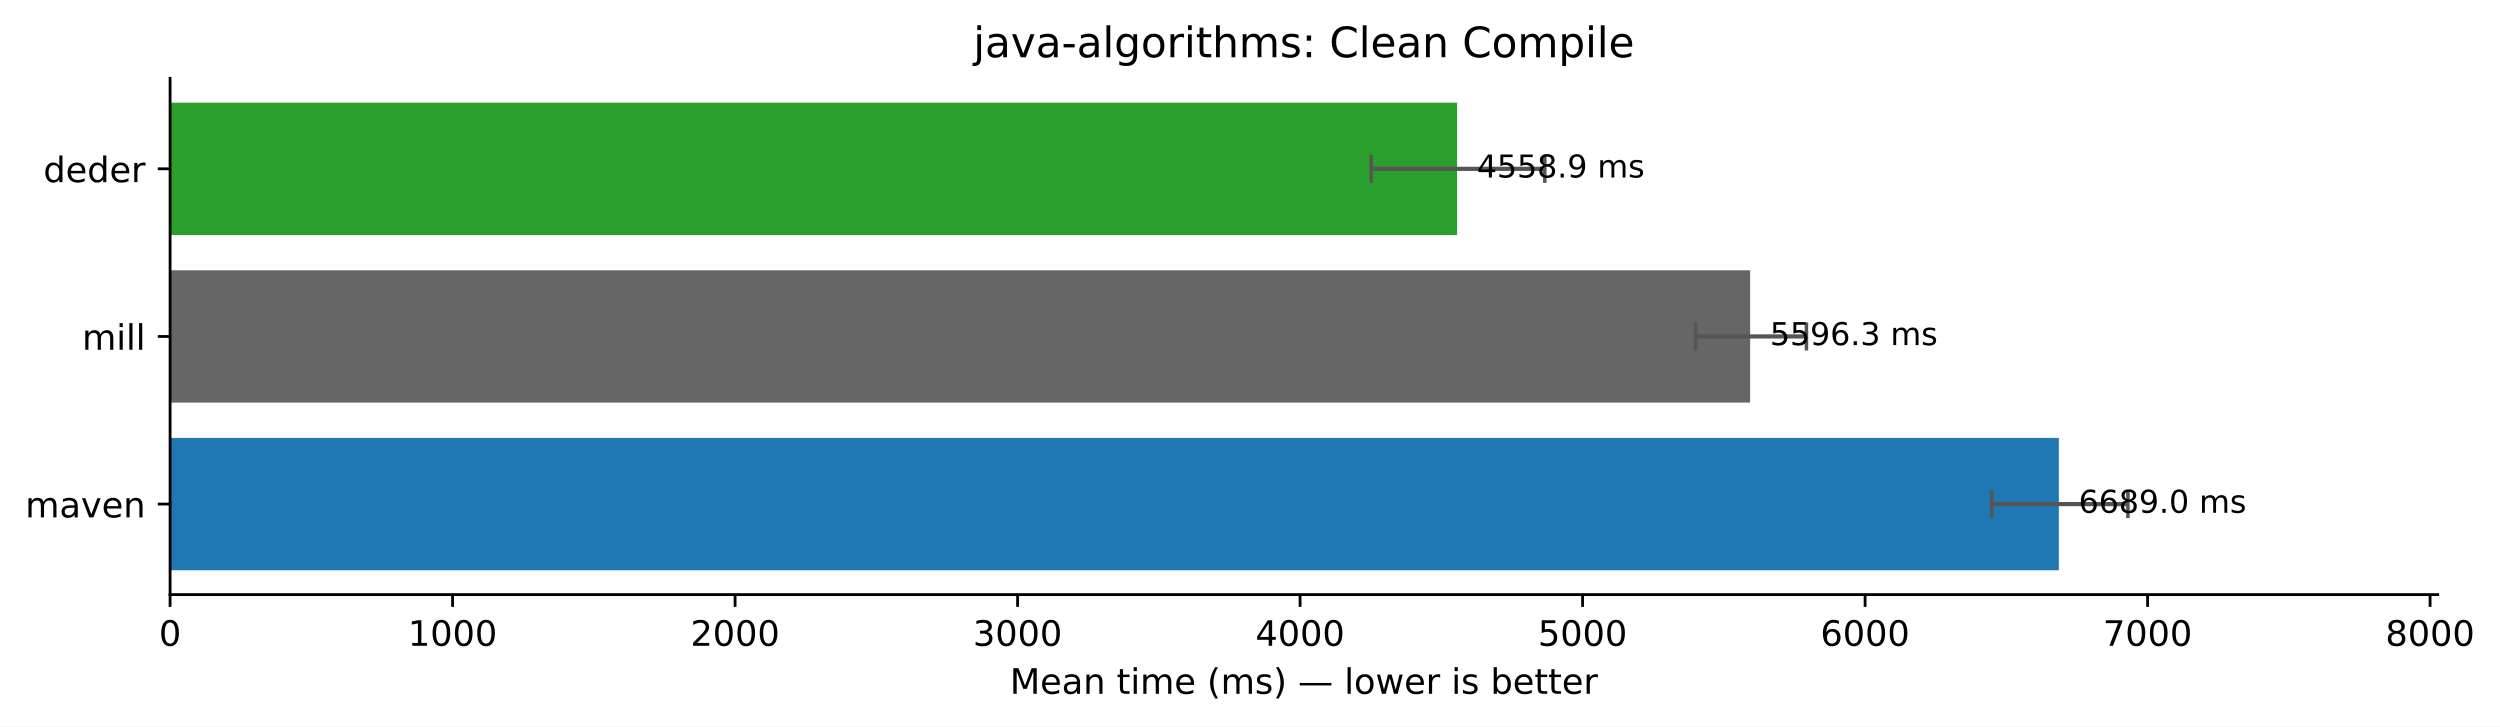
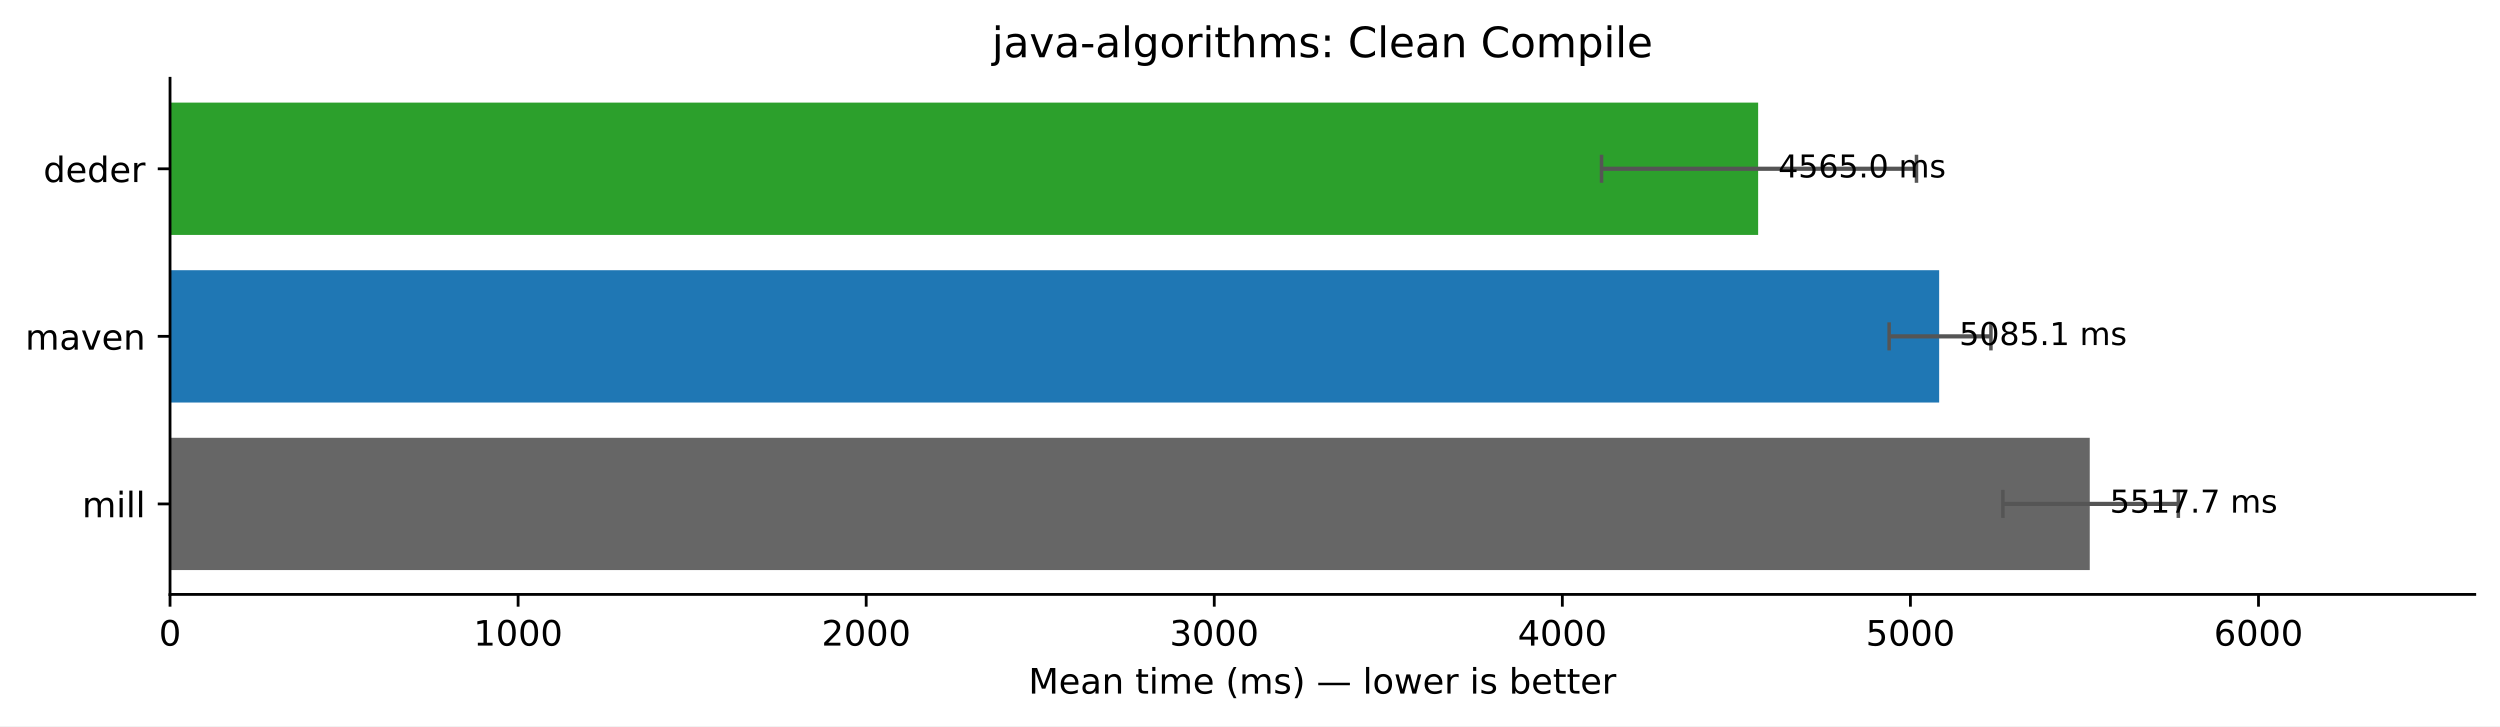
- <svg xmlns="http://www.w3.org/2000/svg" xmlns:xlink="http://www.w3.org/1999/xlink" width="712.573pt" height="207.034pt" viewBox="0 0 712.573 207.034" version="1.1">
+ <svg xmlns="http://www.w3.org/2000/svg" xmlns:xlink="http://www.w3.org/1999/xlink" width="712.788pt" height="207.034pt" viewBox="0 0 712.788 207.034" version="1.1">
  <defs>
    <style type="text/css">*{stroke-linejoin: round; stroke-linecap: butt}</style>
  </defs>
  <g id="figure_1">
    <g id="patch_1">
-       <path d="M 0 207.034  L 712.573 207.034  L 712.573 0  L 0 0  z " style="fill: #ffffff" />
+       <path d="M 0 207.034  L 712.788 207.034  L 712.788 0  L 0 0  z " style="fill: #ffffff" />
    </g>
    <g id="axes_1">
      <g id="patch_2">
-         <path d="M 48.478 169.478  L 694.809 169.478  L 694.809 22.318  L 48.478 22.318  z " style="fill: #ffffff" />
+         <path d="M 48.478 169.478  L 705.588 169.478  L 705.588 22.318  L 48.478 22.318  z " style="fill: #ffffff" />
      </g>
      <g id="patch_3">
-         <path d="M 48.478 162.789  L 587.087 162.789  L 587.087 124.566  L 48.478 124.566  z " clip-path="url(#pa00fb50399)" style="fill: #1f77b4; stroke: #ffffff; stroke-width: 0.5; stroke-linejoin: miter" />
+         <path d="M 48.478 162.789  L 596.07 162.789  L 596.07 124.566  L 48.478 124.566  z " clip-path="url(#p17b84be18f)" style="fill: #666666; stroke: #ffffff; stroke-width: 0.5; stroke-linejoin: miter" />
      </g>
      <g id="patch_4">
-         <path d="M 48.478 115.01  L 499.095 115.01  L 499.095 76.786  L 48.478 76.786  z " clip-path="url(#pa00fb50399)" style="fill: #666666; stroke: #ffffff; stroke-width: 0.5; stroke-linejoin: miter" />
+         <path d="M 48.478 115.01  L 553.134 115.01  L 553.134 76.786  L 48.478 76.786  z " clip-path="url(#p17b84be18f)" style="fill: #1f77b4; stroke: #ffffff; stroke-width: 0.5; stroke-linejoin: miter" />
      </g>
      <g id="patch_5">
-         <path d="M 48.478 67.231  L 415.57 67.231  L 415.57 29.007  L 48.478 29.007  z " clip-path="url(#pa00fb50399)" style="fill: #2ca02c; stroke: #ffffff; stroke-width: 0.5; stroke-linejoin: miter" />
+         <path d="M 48.478 67.231  L 501.522 67.231  L 501.522 29.007  L 48.478 29.007  z " clip-path="url(#p17b84be18f)" style="fill: #2ca02c; stroke: #ffffff; stroke-width: 0.5; stroke-linejoin: miter" />
      </g>
      <g id="matplotlib.axis_1">
        <g id="xtick_1">
          <g id="line2d_1">
            <defs>
-               <path id="m4482569e49" d="M 0 0  L 0 3.5  " style="stroke: #000000; stroke-width: 0.8" />
+               <path id="m1c89d0f2c6" d="M 0 0  L 0 3.5  " style="stroke: #000000; stroke-width: 0.8" />
            </defs>
            <g>
-               <use xlink:href="#m4482569e49" x="48.478" y="169.478" style="stroke: #000000; stroke-width: 0.8" />
+               <use xlink:href="#m1c89d0f2c6" x="48.478" y="169.478" style="stroke: #000000; stroke-width: 0.8" />
            </g>
          </g>
          <g id="text_1">
            <g transform="translate(45.29688 184.0766) scale(0.1 -0.1)">
              <defs>
                <path id="DejaVuSans-30" d="M 2034 4250  Q 1547 4250 1301 3770  Q 1056 3291 1056 2328  Q 1056 1369 1301 889  Q 1547 409 2034 409  Q 2525 409 2770 889  Q 3016 1369 3016 2328  Q 3016 3291 2770 3770  Q 2525 4250 2034 4250  z M 2034 4750  Q 2819 4750 3233 4129  Q 3647 3509 3647 2328  Q 3647 1150 3233 529  Q 2819 -91 2034 -91  Q 1250 -91 836 529  Q 422 1150 422 2328  Q 422 3509 836 4129  Q 1250 4750 2034 4750  z " transform="scale(0.015625)" />
              </defs>
              <use xlink:href="#DejaVuSans-30" />
            </g>
          </g>
        </g>
        <g id="xtick_2">
          <g id="line2d_2">
            <g>
-               <use xlink:href="#m4482569e49" x="128.999" y="169.478" style="stroke: #000000; stroke-width: 0.8" />
+               <use xlink:href="#m1c89d0f2c6" x="147.721" y="169.478" style="stroke: #000000; stroke-width: 0.8" />
            </g>
          </g>
          <g id="text_2">
-             <g transform="translate(116.2743 184.0766) scale(0.1 -0.1)">
+             <g transform="translate(134.9956 184.0766) scale(0.1 -0.1)">
              <defs>
                <path id="DejaVuSans-31" d="M 794 531  L 1825 531  L 1825 4091  L 703 3866  L 703 4441  L 1819 4666  L 2450 4666  L 2450 531  L 3481 531  L 3481 0  L 794 0  L 794 531  z " transform="scale(0.015625)" />
              </defs>
              <use xlink:href="#DejaVuSans-31" />
              <use xlink:href="#DejaVuSans-30" transform="translate(63.62305 0)" />
              <use xlink:href="#DejaVuSans-30" transform="translate(127.2461 0)" />
              <use xlink:href="#DejaVuSans-30" transform="translate(190.8691 0)" />
            </g>
          </g>
        </g>
        <g id="xtick_3">
          <g id="line2d_3">
            <g>
-               <use xlink:href="#m4482569e49" x="209.521" y="169.478" style="stroke: #000000; stroke-width: 0.8" />
+               <use xlink:href="#m1c89d0f2c6" x="246.963" y="169.478" style="stroke: #000000; stroke-width: 0.8" />
            </g>
          </g>
          <g id="text_3">
-             <g transform="translate(196.7955 184.0766) scale(0.1 -0.1)">
+             <g transform="translate(234.2381 184.0766) scale(0.1 -0.1)">
              <defs>
                <path id="DejaVuSans-32" d="M 1228 531  L 3431 531  L 3431 0  L 469 0  L 469 531  Q 828 903 1448 1529  Q 2069 2156 2228 2338  Q 2531 2678 2651 2914  Q 2772 3150 2772 3378  Q 2772 3750 2511 3984  Q 2250 4219 1831 4219  Q 1534 4219 1204 4116  Q 875 4013 500 3803  L 500 4441  Q 881 4594 1212 4672  Q 1544 4750 1819 4750  Q 2544 4750 2975 4387  Q 3406 4025 3406 3419  Q 3406 3131 3298 2873  Q 3191 2616 2906 2266  Q 2828 2175 2409 1742  Q 1991 1309 1228 531  z " transform="scale(0.015625)" />
              </defs>
              <use xlink:href="#DejaVuSans-32" />
              <use xlink:href="#DejaVuSans-30" transform="translate(63.62305 0)" />
              <use xlink:href="#DejaVuSans-30" transform="translate(127.2461 0)" />
              <use xlink:href="#DejaVuSans-30" transform="translate(190.8691 0)" />
            </g>
          </g>
        </g>
        <g id="xtick_4">
          <g id="line2d_4">
            <g>
-               <use xlink:href="#m4482569e49" x="290.042" y="169.478" style="stroke: #000000; stroke-width: 0.8" />
+               <use xlink:href="#m1c89d0f2c6" x="346.206" y="169.478" style="stroke: #000000; stroke-width: 0.8" />
            </g>
          </g>
          <g id="text_4">
-             <g transform="translate(277.3167 184.0766) scale(0.1 -0.1)">
+             <g transform="translate(333.4805 184.0766) scale(0.1 -0.1)">
              <defs>
                <path id="DejaVuSans-33" d="M 2597 2516  Q 3050 2419 3304 2112  Q 3559 1806 3559 1356  Q 3559 666 3084 287  Q 2609 -91 1734 -91  Q 1441 -91 1130 -33  Q 819 25 488 141  L 488 750  Q 750 597 1062 519  Q 1375 441 1716 441  Q 2309 441 2620 675  Q 2931 909 2931 1356  Q 2931 1769 2642 2001  Q 2353 2234 1838 2234  L 1294 2234  L 1294 2753  L 1863 2753  Q 2328 2753 2575 2939  Q 2822 3125 2822 3475  Q 2822 3834 2567 4026  Q 2313 4219 1838 4219  Q 1578 4219 1281 4162  Q 984 4106 628 3988  L 628 4550  Q 988 4650 1302 4700  Q 1616 4750 1894 4750  Q 2613 4750 3031 4423  Q 3450 4097 3450 3541  Q 3450 3153 3228 2886  Q 3006 2619 2597 2516  z " transform="scale(0.015625)" />
              </defs>
              <use xlink:href="#DejaVuSans-33" />
              <use xlink:href="#DejaVuSans-30" transform="translate(63.62305 0)" />
              <use xlink:href="#DejaVuSans-30" transform="translate(127.2461 0)" />
              <use xlink:href="#DejaVuSans-30" transform="translate(190.8691 0)" />
            </g>
          </g>
        </g>
        <g id="xtick_5">
          <g id="line2d_5">
            <g>
-               <use xlink:href="#m4482569e49" x="370.563" y="169.478" style="stroke: #000000; stroke-width: 0.8" />
+               <use xlink:href="#m1c89d0f2c6" x="445.448" y="169.478" style="stroke: #000000; stroke-width: 0.8" />
            </g>
          </g>
          <g id="text_5">
-             <g transform="translate(357.8379 184.0766) scale(0.1 -0.1)">
+             <g transform="translate(432.723 184.0766) scale(0.1 -0.1)">
              <defs>
                <path id="DejaVuSans-34" d="M 2419 4116  L 825 1625  L 2419 1625  L 2419 4116  z M 2253 4666  L 3047 4666  L 3047 1625  L 3713 1625  L 3713 1100  L 3047 1100  L 3047 0  L 2419 0  L 2419 1100  L 313 1100  L 313 1709  L 2253 4666  z " transform="scale(0.015625)" />
              </defs>
              <use xlink:href="#DejaVuSans-34" />
              <use xlink:href="#DejaVuSans-30" transform="translate(63.62305 0)" />
              <use xlink:href="#DejaVuSans-30" transform="translate(127.2461 0)" />
              <use xlink:href="#DejaVuSans-30" transform="translate(190.8691 0)" />
            </g>
          </g>
        </g>
        <g id="xtick_6">
          <g id="line2d_6">
            <g>
-               <use xlink:href="#m4482569e49" x="451.084" y="169.478" style="stroke: #000000; stroke-width: 0.8" />
+               <use xlink:href="#m1c89d0f2c6" x="544.69" y="169.478" style="stroke: #000000; stroke-width: 0.8" />
            </g>
          </g>
          <g id="text_6">
-             <g transform="translate(438.3591 184.0766) scale(0.1 -0.1)">
+             <g transform="translate(531.9655 184.0766) scale(0.1 -0.1)">
              <defs>
                <path id="DejaVuSans-35" d="M 691 4666  L 3169 4666  L 3169 4134  L 1269 4134  L 1269 2991  Q 1406 3038 1543 3061  Q 1681 3084 1819 3084  Q 2600 3084 3056 2656  Q 3513 2228 3513 1497  Q 3513 744 3044 326  Q 2575 -91 1722 -91  Q 1428 -91 1123 -41  Q 819 9 494 109  L 494 744  Q 775 591 1075 516  Q 1375 441 1709 441  Q 2250 441 2565 725  Q 2881 1009 2881 1497  Q 2881 1984 2565 2268  Q 2250 2553 1709 2553  Q 1456 2553 1204 2497  Q 953 2441 691 2322  L 691 4666  z " transform="scale(0.015625)" />
              </defs>
              <use xlink:href="#DejaVuSans-35" />
              <use xlink:href="#DejaVuSans-30" transform="translate(63.62305 0)" />
              <use xlink:href="#DejaVuSans-30" transform="translate(127.2461 0)" />
              <use xlink:href="#DejaVuSans-30" transform="translate(190.8691 0)" />
            </g>
          </g>
        </g>
        <g id="xtick_7">
          <g id="line2d_7">
            <g>
-               <use xlink:href="#m4482569e49" x="531.605" y="169.478" style="stroke: #000000; stroke-width: 0.8" />
+               <use xlink:href="#m1c89d0f2c6" x="643.933" y="169.478" style="stroke: #000000; stroke-width: 0.8" />
            </g>
          </g>
          <g id="text_7">
-             <g transform="translate(518.8804 184.0766) scale(0.1 -0.1)">
+             <g transform="translate(631.2079 184.0766) scale(0.1 -0.1)">
              <defs>
                <path id="DejaVuSans-36" d="M 2113 2584  Q 1688 2584 1439 2293  Q 1191 2003 1191 1497  Q 1191 994 1439 701  Q 1688 409 2113 409  Q 2538 409 2786 701  Q 3034 994 3034 1497  Q 3034 2003 2786 2293  Q 2538 2584 2113 2584  z M 3366 4563  L 3366 3988  Q 3128 4100 2886 4159  Q 2644 4219 2406 4219  Q 1781 4219 1451 3797  Q 1122 3375 1075 2522  Q 1259 2794 1537 2939  Q 1816 3084 2150 3084  Q 2853 3084 3261 2657  Q 3669 2231 3669 1497  Q 3669 778 3244 343  Q 2819 -91 2113 -91  Q 1303 -91 875 529  Q 447 1150 447 2328  Q 447 3434 972 4092  Q 1497 4750 2381 4750  Q 2619 4750 2861 4703  Q 3103 4656 3366 4563  z " transform="scale(0.015625)" />
              </defs>
              <use xlink:href="#DejaVuSans-36" />
              <use xlink:href="#DejaVuSans-30" transform="translate(63.62305 0)" />
              <use xlink:href="#DejaVuSans-30" transform="translate(127.2461 0)" />
              <use xlink:href="#DejaVuSans-30" transform="translate(190.8691 0)" />
            </g>
          </g>
        </g>
-         <g id="xtick_8">
-           <g id="line2d_8">
-             <g>
-               <use xlink:href="#m4482569e49" x="612.127" y="169.478" style="stroke: #000000; stroke-width: 0.8" />
-             </g>
-           </g>
-           <g id="text_8">
-             <g transform="translate(599.4016 184.0766) scale(0.1 -0.1)">
-               <defs>
-                 <path id="DejaVuSans-37" d="M 525 4666  L 3525 4666  L 3525 4397  L 1831 0  L 1172 0  L 2766 4134  L 525 4134  L 525 4666  z " transform="scale(0.015625)" />
-               </defs>
-               <use xlink:href="#DejaVuSans-37" />
-               <use xlink:href="#DejaVuSans-30" transform="translate(63.62305 0)" />
-               <use xlink:href="#DejaVuSans-30" transform="translate(127.2461 0)" />
-               <use xlink:href="#DejaVuSans-30" transform="translate(190.8691 0)" />
-             </g>
-           </g>
-         </g>
-         <g id="xtick_9">
-           <g id="line2d_9">
-             <g>
-               <use xlink:href="#m4482569e49" x="692.648" y="169.478" style="stroke: #000000; stroke-width: 0.8" />
-             </g>
-           </g>
-           <g id="text_9">
-             <g transform="translate(679.9228 184.0766) scale(0.1 -0.1)">
-               <defs>
-                 <path id="DejaVuSans-38" d="M 2034 2216  Q 1584 2216 1326 1975  Q 1069 1734 1069 1313  Q 1069 891 1326 650  Q 1584 409 2034 409  Q 2484 409 2743 651  Q 3003 894 3003 1313  Q 3003 1734 2745 1975  Q 2488 2216 2034 2216  z M 1403 2484  Q 997 2584 770 2862  Q 544 3141 544 3541  Q 544 4100 942 4425  Q 1341 4750 2034 4750  Q 2731 4750 3128 4425  Q 3525 4100 3525 3541  Q 3525 3141 3298 2862  Q 3072 2584 2669 2484  Q 3125 2378 3379 2068  Q 3634 1759 3634 1313  Q 3634 634 3220 271  Q 2806 -91 2034 -91  Q 1263 -91 848 271  Q 434 634 434 1313  Q 434 1759 690 2068  Q 947 2378 1403 2484  z M 1172 3481  Q 1172 3119 1398 2916  Q 1625 2713 2034 2713  Q 2441 2713 2670 2916  Q 2900 3119 2900 3481  Q 2900 3844 2670 4047  Q 2441 4250 2034 4250  Q 1625 4250 1398 4047  Q 1172 3844 1172 3481  z " transform="scale(0.015625)" />
-               </defs>
-               <use xlink:href="#DejaVuSans-38" />
-               <use xlink:href="#DejaVuSans-30" transform="translate(63.62305 0)" />
-               <use xlink:href="#DejaVuSans-30" transform="translate(127.2461 0)" />
-               <use xlink:href="#DejaVuSans-30" transform="translate(190.8691 0)" />
-             </g>
-           </g>
-         </g>
-         <g id="text_10">
-           <g transform="translate(287.8467 197.7547) scale(0.1 -0.1)">
+         <g id="text_8">
+           <g transform="translate(293.2362 197.7547) scale(0.1 -0.1)">
            <defs>
              <path id="DejaVuSans-4d" d="M 628 4666  L 1569 4666  L 2759 1491  L 3956 4666  L 4897 4666  L 4897 0  L 4281 0  L 4281 4097  L 3078 897  L 2444 897  L 1241 4097  L 1241 0  L 628 0  L 628 4666  z " transform="scale(0.015625)" />
              <path id="DejaVuSans-65" d="M 3597 1894  L 3597 1613  L 953 1613  Q 991 1019 1311 708  Q 1631 397 2203 397  Q 2534 397 2845 478  Q 3156 559 3463 722  L 3463 178  Q 3153 47 2828 -22  Q 2503 -91 2169 -91  Q 1331 -91 842 396  Q 353 884 353 1716  Q 353 2575 817 3079  Q 1281 3584 2069 3584  Q 2775 3584 3186 3129  Q 3597 2675 3597 1894  z M 3022 2063  Q 3016 2534 2758 2815  Q 2500 3097 2075 3097  Q 1594 3097 1305 2825  Q 1016 2553 972 2059  L 3022 2063  z " transform="scale(0.015625)" />
              <path id="DejaVuSans-61" d="M 2194 1759  Q 1497 1759 1228 1600  Q 959 1441 959 1056  Q 959 750 1161 570  Q 1363 391 1709 391  Q 2188 391 2477 730  Q 2766 1069 2766 1631  L 2766 1759  L 2194 1759  z M 3341 1997  L 3341 0  L 2766 0  L 2766 531  Q 2569 213 2275 61  Q 1981 -91 1556 -91  Q 1019 -91 701 211  Q 384 513 384 1019  Q 384 1609 779 1909  Q 1175 2209 1959 2209  L 2766 2209  L 2766 2266  Q 2766 2663 2505 2880  Q 2244 3097 1772 3097  Q 1472 3097 1187 3025  Q 903 2953 641 2809  L 641 3341  Q 956 3463 1253 3523  Q 1550 3584 1831 3584  Q 2591 3584 2966 3190  Q 3341 2797 3341 1997  z " transform="scale(0.015625)" />
              <path id="DejaVuSans-6e" d="M 3513 2113  L 3513 0  L 2938 0  L 2938 2094  Q 2938 2591 2744 2837  Q 2550 3084 2163 3084  Q 1697 3084 1428 2787  Q 1159 2491 1159 1978  L 1159 0  L 581 0  L 581 3500  L 1159 3500  L 1159 2956  Q 1366 3272 1645 3428  Q 1925 3584 2291 3584  Q 2894 3584 3203 3211  Q 3513 2838 3513 2113  z " transform="scale(0.015625)" />
              <path id="DejaVuSans-20" transform="scale(0.015625)" />
              <path id="DejaVuSans-74" d="M 1172 4494  L 1172 3500  L 2356 3500  L 2356 3053  L 1172 3053  L 1172 1153  Q 1172 725 1289 603  Q 1406 481 1766 481  L 2356 481  L 2356 0  L 1766 0  Q 1100 0 847 248  Q 594 497 594 1153  L 594 3053  L 172 3053  L 172 3500  L 594 3500  L 594 4494  L 1172 4494  z " transform="scale(0.015625)" />
              <path id="DejaVuSans-69" d="M 603 3500  L 1178 3500  L 1178 0  L 603 0  L 603 3500  z M 603 4863  L 1178 4863  L 1178 4134  L 603 4134  L 603 4863  z " transform="scale(0.015625)" />
              <path id="DejaVuSans-6d" d="M 3328 2828  Q 3544 3216 3844 3400  Q 4144 3584 4550 3584  Q 5097 3584 5394 3201  Q 5691 2819 5691 2113  L 5691 0  L 5113 0  L 5113 2094  Q 5113 2597 4934 2840  Q 4756 3084 4391 3084  Q 3944 3084 3684 2787  Q 3425 2491 3425 1978  L 3425 0  L 2847 0  L 2847 2094  Q 2847 2600 2669 2842  Q 2491 3084 2119 3084  Q 1678 3084 1418 2786  Q 1159 2488 1159 1978  L 1159 0  L 581 0  L 581 3500  L 1159 3500  L 1159 2956  Q 1356 3278 1631 3431  Q 1906 3584 2284 3584  Q 2666 3584 2933 3390  Q 3200 3197 3328 2828  z " transform="scale(0.015625)" />
              <path id="DejaVuSans-28" d="M 1984 4856  Q 1566 4138 1362 3434  Q 1159 2731 1159 2009  Q 1159 1288 1364 580  Q 1569 -128 1984 -844  L 1484 -844  Q 1016 -109 783 600  Q 550 1309 550 2009  Q 550 2706 781 3412  Q 1013 4119 1484 4856  L 1984 4856  z " transform="scale(0.015625)" />
              <path id="DejaVuSans-73" d="M 2834 3397  L 2834 2853  Q 2591 2978 2328 3040  Q 2066 3103 1784 3103  Q 1356 3103 1142 2972  Q 928 2841 928 2578  Q 928 2378 1081 2264  Q 1234 2150 1697 2047  L 1894 2003  Q 2506 1872 2764 1633  Q 3022 1394 3022 966  Q 3022 478 2636 193  Q 2250 -91 1575 -91  Q 1294 -91 989 -36  Q 684 19 347 128  L 347 722  Q 666 556 975 473  Q 1284 391 1588 391  Q 1994 391 2212 530  Q 2431 669 2431 922  Q 2431 1156 2273 1281  Q 2116 1406 1581 1522  L 1381 1569  Q 847 1681 609 1914  Q 372 2147 372 2553  Q 372 3047 722 3315  Q 1072 3584 1716 3584  Q 2034 3584 2315 3537  Q 2597 3491 2834 3397  z " transform="scale(0.015625)" />
              <path id="DejaVuSans-29" d="M 513 4856  L 1013 4856  Q 1481 4119 1714 3412  Q 1947 2706 1947 2009  Q 1947 1309 1714 600  Q 1481 -109 1013 -844  L 513 -844  Q 928 -128 1133 580  Q 1338 1288 1338 2009  Q 1338 2731 1133 3434  Q 928 4138 513 4856  z " transform="scale(0.015625)" />
              <path id="DejaVuSans-2014" d="M 313 1978  L 6088 1978  L 6088 1528  L 313 1528  L 313 1978  z " transform="scale(0.015625)" />
              <path id="DejaVuSans-6c" d="M 603 4863  L 1178 4863  L 1178 0  L 603 0  L 603 4863  z " transform="scale(0.015625)" />
              <path id="DejaVuSans-6f" d="M 1959 3097  Q 1497 3097 1228 2736  Q 959 2375 959 1747  Q 959 1119 1226 758  Q 1494 397 1959 397  Q 2419 397 2687 759  Q 2956 1122 2956 1747  Q 2956 2369 2687 2733  Q 2419 3097 1959 3097  z M 1959 3584  Q 2709 3584 3137 3096  Q 3566 2609 3566 1747  Q 3566 888 3137 398  Q 2709 -91 1959 -91  Q 1206 -91 779 398  Q 353 888 353 1747  Q 353 2609 779 3096  Q 1206 3584 1959 3584  z " transform="scale(0.015625)" />
              <path id="DejaVuSans-77" d="M 269 3500  L 844 3500  L 1563 769  L 2278 3500  L 2956 3500  L 3675 769  L 4391 3500  L 4966 3500  L 4050 0  L 3372 0  L 2619 2869  L 1863 0  L 1184 0  L 269 3500  z " transform="scale(0.015625)" />
              <path id="DejaVuSans-72" d="M 2631 2963  Q 2534 3019 2420 3045  Q 2306 3072 2169 3072  Q 1681 3072 1420 2755  Q 1159 2438 1159 1844  L 1159 0  L 581 0  L 581 3500  L 1159 3500  L 1159 2956  Q 1341 3275 1631 3429  Q 1922 3584 2338 3584  Q 2397 3584 2469 3576  Q 2541 3569 2628 3553  L 2631 2963  z " transform="scale(0.015625)" />
              <path id="DejaVuSans-62" d="M 3116 1747  Q 3116 2381 2855 2742  Q 2594 3103 2138 3103  Q 1681 3103 1420 2742  Q 1159 2381 1159 1747  Q 1159 1113 1420 752  Q 1681 391 2138 391  Q 2594 391 2855 752  Q 3116 1113 3116 1747  z M 1159 2969  Q 1341 3281 1617 3432  Q 1894 3584 2278 3584  Q 2916 3584 3314 3078  Q 3713 2572 3713 1747  Q 3713 922 3314 415  Q 2916 -91 2278 -91  Q 1894 -91 1617 61  Q 1341 213 1159 525  L 1159 0  L 581 0  L 581 4863  L 1159 4863  L 1159 2969  z " transform="scale(0.015625)" />
            </defs>
            <use xlink:href="#DejaVuSans-4d" />
            <use xlink:href="#DejaVuSans-65" transform="translate(86.2793 0)" />
            <use xlink:href="#DejaVuSans-61" transform="translate(147.8027 0)" />
            <use xlink:href="#DejaVuSans-6e" transform="translate(209.082 0)" />
            <use xlink:href="#DejaVuSans-20" transform="translate(272.4609 0)" />
            <use xlink:href="#DejaVuSans-74" transform="translate(304.248 0)" />
            <use xlink:href="#DejaVuSans-69" transform="translate(343.457 0)" />
            <use xlink:href="#DejaVuSans-6d" transform="translate(371.2402 0)" />
            <use xlink:href="#DejaVuSans-65" transform="translate(468.6523 0)" />
            <use xlink:href="#DejaVuSans-20" transform="translate(530.1758 0)" />
            <use xlink:href="#DejaVuSans-28" transform="translate(561.9629 0)" />
            <use xlink:href="#DejaVuSans-6d" transform="translate(600.9766 0)" />
            <use xlink:href="#DejaVuSans-73" transform="translate(698.3887 0)" />
            <use xlink:href="#DejaVuSans-29" transform="translate(750.4883 0)" />
            <use xlink:href="#DejaVuSans-20" transform="translate(789.502 0)" />
            <use xlink:href="#DejaVuSans-2014" transform="translate(821.2891 0)" />
            <use xlink:href="#DejaVuSans-20" transform="translate(921.2891 0)" />
            <use xlink:href="#DejaVuSans-6c" transform="translate(953.0762 0)" />
            <use xlink:href="#DejaVuSans-6f" transform="translate(980.8594 0)" />
            <use xlink:href="#DejaVuSans-77" transform="translate(1042.041 0)" />
            <use xlink:href="#DejaVuSans-65" transform="translate(1123.828 0)" />
            <use xlink:href="#DejaVuSans-72" transform="translate(1185.352 0)" />
            <use xlink:href="#DejaVuSans-20" transform="translate(1226.465 0)" />
            <use xlink:href="#DejaVuSans-69" transform="translate(1258.252 0)" />
            <use xlink:href="#DejaVuSans-73" transform="translate(1286.035 0)" />
            <use xlink:href="#DejaVuSans-20" transform="translate(1338.135 0)" />
            <use xlink:href="#DejaVuSans-62" transform="translate(1369.922 0)" />
            <use xlink:href="#DejaVuSans-65" transform="translate(1433.398 0)" />
            <use xlink:href="#DejaVuSans-74" transform="translate(1494.922 0)" />
            <use xlink:href="#DejaVuSans-74" transform="translate(1534.131 0)" />
            <use xlink:href="#DejaVuSans-65" transform="translate(1573.34 0)" />
            <use xlink:href="#DejaVuSans-72" transform="translate(1634.863 0)" />
          </g>
        </g>
      </g>
      <g id="matplotlib.axis_2">
        <g id="ytick_1">
-           <g id="line2d_10">
+           <g id="line2d_8">
            <defs>
-               <path id="ma1ab0455ce" d="M 0 0  L -3.5 0  " style="stroke: #000000; stroke-width: 0.8" />
+               <path id="m8eddeeaf2a" d="M 0 0  L -3.5 0  " style="stroke: #000000; stroke-width: 0.8" />
            </defs>
            <g>
-               <use xlink:href="#ma1ab0455ce" x="48.478" y="143.677" style="stroke: #000000; stroke-width: 0.8" />
-             </g>
-           </g>
-           <g id="text_11">
-             <g transform="translate(7.2 147.4766) scale(0.1 -0.1)">
+               <use xlink:href="#m8eddeeaf2a" x="48.478" y="143.677" style="stroke: #000000; stroke-width: 0.8" />
+             </g>
+           </g>
+           <g id="text_9">
+             <g transform="translate(23.40312 147.4766) scale(0.1 -0.1)">
+               <use xlink:href="#DejaVuSans-6d" />
+               <use xlink:href="#DejaVuSans-69" transform="translate(97.41211 0)" />
+               <use xlink:href="#DejaVuSans-6c" transform="translate(125.1953 0)" />
+               <use xlink:href="#DejaVuSans-6c" transform="translate(152.9785 0)" />
+             </g>
+           </g>
+         </g>
+         <g id="ytick_2">
+           <g id="line2d_9">
+             <g>
+               <use xlink:href="#m8eddeeaf2a" x="48.478" y="95.898" style="stroke: #000000; stroke-width: 0.8" />
+             </g>
+           </g>
+           <g id="text_10">
+             <g transform="translate(7.2 99.69734) scale(0.1 -0.1)">
              <defs>
                <path id="DejaVuSans-76" d="M 191 3500  L 800 3500  L 1894 563  L 2988 3500  L 3597 3500  L 2284 0  L 1503 0  L 191 3500  z " transform="scale(0.015625)" />
              </defs>
              <use xlink:href="#DejaVuSans-6d" />
              <use xlink:href="#DejaVuSans-61" transform="translate(97.41211 0)" />
              <use xlink:href="#DejaVuSans-76" transform="translate(158.6914 0)" />
              <use xlink:href="#DejaVuSans-65" transform="translate(217.8711 0)" />
              <use xlink:href="#DejaVuSans-6e" transform="translate(279.3945 0)" />
            </g>
          </g>
        </g>
-         <g id="ytick_2">
-           <g id="line2d_11">
-             <g>
-               <use xlink:href="#ma1ab0455ce" x="48.478" y="95.898" style="stroke: #000000; stroke-width: 0.8" />
-             </g>
-           </g>
-           <g id="text_12">
-             <g transform="translate(23.40312 99.69734) scale(0.1 -0.1)">
-               <use xlink:href="#DejaVuSans-6d" />
-               <use xlink:href="#DejaVuSans-69" transform="translate(97.41211 0)" />
-               <use xlink:href="#DejaVuSans-6c" transform="translate(125.1953 0)" />
-               <use xlink:href="#DejaVuSans-6c" transform="translate(152.9785 0)" />
-             </g>
-           </g>
-         </g>
        <g id="ytick_3">
-           <g id="line2d_12">
-             <g>
-               <use xlink:href="#ma1ab0455ce" x="48.478" y="48.119" style="stroke: #000000; stroke-width: 0.8" />
-             </g>
-           </g>
-           <g id="text_13">
+           <g id="line2d_10">
+             <g>
+               <use xlink:href="#m8eddeeaf2a" x="48.478" y="48.119" style="stroke: #000000; stroke-width: 0.8" />
+             </g>
+           </g>
+           <g id="text_11">
            <g transform="translate(12.36406 51.91812) scale(0.1 -0.1)">
              <defs>
                <path id="DejaVuSans-64" d="M 2906 2969  L 2906 4863  L 3481 4863  L 3481 0  L 2906 0  L 2906 525  Q 2725 213 2448 61  Q 2172 -91 1784 -91  Q 1150 -91 751 415  Q 353 922 353 1747  Q 353 2572 751 3078  Q 1150 3584 1784 3584  Q 2172 3584 2448 3432  Q 2725 3281 2906 2969  z M 947 1747  Q 947 1113 1208 752  Q 1469 391 1925 391  Q 2381 391 2643 752  Q 2906 1113 2906 1747  Q 2906 2381 2643 2742  Q 2381 3103 1925 3103  Q 1469 3103 1208 2742  Q 947 2381 947 1747  z " transform="scale(0.015625)" />
              </defs>
              <use xlink:href="#DejaVuSans-64" />
              <use xlink:href="#DejaVuSans-65" transform="translate(63.47656 0)" />
              <use xlink:href="#DejaVuSans-64" transform="translate(125 0)" />
              <use xlink:href="#DejaVuSans-65" transform="translate(188.4766 0)" />
              <use xlink:href="#DejaVuSans-72" transform="translate(250 0)" />
            </g>
          </g>
        </g>
      </g>
      <g id="LineCollection_1">
-         <path d="M 567.657 143.677  L 606.517 143.677  " clip-path="url(#pa00fb50399)" style="fill: none; stroke: #555555; stroke-width: 1.2" />
-         <path d="M 483.299 95.898  L 514.891 95.898  " clip-path="url(#pa00fb50399)" style="fill: none; stroke: #555555; stroke-width: 1.2" />
-         <path d="M 390.824 48.119  L 440.316 48.119  " clip-path="url(#pa00fb50399)" style="fill: none; stroke: #555555; stroke-width: 1.2" />
-       </g>
-       <g id="line2d_13">
+         <path d="M 571.061 143.677  L 621.078 143.677  " clip-path="url(#p17b84be18f)" style="fill: none; stroke: #555555; stroke-width: 1.2" />
+         <path d="M 538.622 95.898  L 567.645 95.898  " clip-path="url(#p17b84be18f)" style="fill: none; stroke: #555555; stroke-width: 1.2" />
+         <path d="M 456.626 48.119  L 546.419 48.119  " clip-path="url(#p17b84be18f)" style="fill: none; stroke: #555555; stroke-width: 1.2" />
+       </g>
+       <g id="line2d_11">
        <defs>
-           <path id="m199f711c02" d="M 0 4  L 0 -4  " style="stroke: #555555" />
+           <path id="ma9abbe030e" d="M 0 4  L 0 -4  " style="stroke: #555555" />
        </defs>
-         <g clip-path="url(#pa00fb50399)">
-           <use xlink:href="#m199f711c02" x="567.657" y="143.677" style="fill: #1f77b4; stroke: #555555" />
-           <use xlink:href="#m199f711c02" x="483.299" y="95.898" style="fill: #1f77b4; stroke: #555555" />
-           <use xlink:href="#m199f711c02" x="390.824" y="48.119" style="fill: #1f77b4; stroke: #555555" />
-         </g>
-       </g>
-       <g id="line2d_14">
-         <g clip-path="url(#pa00fb50399)">
-           <use xlink:href="#m199f711c02" x="606.517" y="143.677" style="fill: #1f77b4; stroke: #555555" />
-           <use xlink:href="#m199f711c02" x="514.891" y="95.898" style="fill: #1f77b4; stroke: #555555" />
-           <use xlink:href="#m199f711c02" x="440.316" y="48.119" style="fill: #1f77b4; stroke: #555555" />
+         <g clip-path="url(#p17b84be18f)">
+           <use xlink:href="#ma9abbe030e" x="571.061" y="143.677" style="fill: #1f77b4; stroke: #555555" />
+           <use xlink:href="#ma9abbe030e" x="538.622" y="95.898" style="fill: #1f77b4; stroke: #555555" />
+           <use xlink:href="#ma9abbe030e" x="456.626" y="48.119" style="fill: #1f77b4; stroke: #555555" />
+         </g>
+       </g>
+       <g id="line2d_12">
+         <g clip-path="url(#p17b84be18f)">
+           <use xlink:href="#ma9abbe030e" x="621.078" y="143.677" style="fill: #1f77b4; stroke: #555555" />
+           <use xlink:href="#ma9abbe030e" x="567.645" y="95.898" style="fill: #1f77b4; stroke: #555555" />
+           <use xlink:href="#ma9abbe030e" x="546.419" y="48.119" style="fill: #1f77b4; stroke: #555555" />
        </g>
      </g>
      <g id="patch_6">
        <path d="M 48.478 169.478  L 48.478 22.318  " style="fill: none; stroke: #000000; stroke-width: 0.8; stroke-linejoin: miter; stroke-linecap: square" />
      </g>
      <g id="patch_7">
-         <path d="M 48.478 169.478  L 694.809 169.478  " style="fill: none; stroke: #000000; stroke-width: 0.8; stroke-linejoin: miter; stroke-linecap: square" />
-       </g>
-       <g id="text_14">
-         <g transform="translate(592.4733 146.1608) scale(0.09 -0.09)">
+         <path d="M 48.478 169.478  L 705.588 169.478  " style="fill: none; stroke: #000000; stroke-width: 0.8; stroke-linejoin: miter; stroke-linecap: square" />
+       </g>
+       <g id="text_12">
+         <g transform="translate(601.5457 146.1608) scale(0.09 -0.09)">
          <defs>
-             <path id="DejaVuSans-39" d="M 703 97  L 703 672  Q 941 559 1184 500  Q 1428 441 1663 441  Q 2288 441 2617 861  Q 2947 1281 2994 2138  Q 2813 1869 2534 1725  Q 2256 1581 1919 1581  Q 1219 1581 811 2004  Q 403 2428 403 3163  Q 403 3881 828 4315  Q 1253 4750 1959 4750  Q 2769 4750 3195 4129  Q 3622 3509 3622 2328  Q 3622 1225 3098 567  Q 2575 -91 1691 -91  Q 1453 -91 1209 -44  Q 966 3 703 97  z M 1959 2075  Q 2384 2075 2632 2365  Q 2881 2656 2881 3163  Q 2881 3666 2632 3958  Q 2384 4250 1959 4250  Q 1534 4250 1286 3958  Q 1038 3666 1038 3163  Q 1038 2656 1286 2365  Q 1534 2075 1959 2075  z " transform="scale(0.015625)" />
+             <path id="DejaVuSans-37" d="M 525 4666  L 3525 4666  L 3525 4397  L 1831 0  L 1172 0  L 2766 4134  L 525 4134  L 525 4666  z " transform="scale(0.015625)" />
            <path id="DejaVuSans-2e" d="M 684 794  L 1344 794  L 1344 0  L 684 0  L 684 794  z " transform="scale(0.015625)" />
          </defs>
-           <use xlink:href="#DejaVuSans-36" />
-           <use xlink:href="#DejaVuSans-36" transform="translate(63.62305 0)" />
+           <use xlink:href="#DejaVuSans-35" />
+           <use xlink:href="#DejaVuSans-35" transform="translate(63.62305 0)" />
+           <use xlink:href="#DejaVuSans-31" transform="translate(127.2461 0)" />
+           <use xlink:href="#DejaVuSans-37" transform="translate(190.8691 0)" />
+           <use xlink:href="#DejaVuSans-2e" transform="translate(254.4922 0)" />
+           <use xlink:href="#DejaVuSans-37" transform="translate(286.2793 0)" />
+           <use xlink:href="#DejaVuSans-20" transform="translate(349.9023 0)" />
+           <use xlink:href="#DejaVuSans-6d" transform="translate(381.6895 0)" />
+           <use xlink:href="#DejaVuSans-73" transform="translate(479.1016 0)" />
+         </g>
+       </g>
+       <g id="text_13">
+         <g transform="translate(558.6094 98.38156) scale(0.09 -0.09)">
+           <defs>
+             <path id="DejaVuSans-38" d="M 2034 2216  Q 1584 2216 1326 1975  Q 1069 1734 1069 1313  Q 1069 891 1326 650  Q 1584 409 2034 409  Q 2484 409 2743 651  Q 3003 894 3003 1313  Q 3003 1734 2745 1975  Q 2488 2216 2034 2216  z M 1403 2484  Q 997 2584 770 2862  Q 544 3141 544 3541  Q 544 4100 942 4425  Q 1341 4750 2034 4750  Q 2731 4750 3128 4425  Q 3525 4100 3525 3541  Q 3525 3141 3298 2862  Q 3072 2584 2669 2484  Q 3125 2378 3379 2068  Q 3634 1759 3634 1313  Q 3634 634 3220 271  Q 2806 -91 2034 -91  Q 1263 -91 848 271  Q 434 634 434 1313  Q 434 1759 690 2068  Q 947 2378 1403 2484  z M 1172 3481  Q 1172 3119 1398 2916  Q 1625 2713 2034 2713  Q 2441 2713 2670 2916  Q 2900 3119 2900 3481  Q 2900 3844 2670 4047  Q 2441 4250 2034 4250  Q 1625 4250 1398 4047  Q 1172 3844 1172 3481  z " transform="scale(0.015625)" />
+           </defs>
+           <use xlink:href="#DejaVuSans-35" />
+           <use xlink:href="#DejaVuSans-30" transform="translate(63.62305 0)" />
          <use xlink:href="#DejaVuSans-38" transform="translate(127.2461 0)" />
-           <use xlink:href="#DejaVuSans-39" transform="translate(190.8691 0)" />
+           <use xlink:href="#DejaVuSans-35" transform="translate(190.8691 0)" />
+           <use xlink:href="#DejaVuSans-2e" transform="translate(254.4922 0)" />
+           <use xlink:href="#DejaVuSans-31" transform="translate(286.2793 0)" />
+           <use xlink:href="#DejaVuSans-20" transform="translate(349.9023 0)" />
+           <use xlink:href="#DejaVuSans-6d" transform="translate(381.6895 0)" />
+           <use xlink:href="#DejaVuSans-73" transform="translate(479.1016 0)" />
+         </g>
+       </g>
+       <g id="text_14">
+         <g transform="translate(506.998 50.60234) scale(0.09 -0.09)">
+           <use xlink:href="#DejaVuSans-34" />
+           <use xlink:href="#DejaVuSans-35" transform="translate(63.62305 0)" />
+           <use xlink:href="#DejaVuSans-36" transform="translate(127.2461 0)" />
+           <use xlink:href="#DejaVuSans-35" transform="translate(190.8691 0)" />
          <use xlink:href="#DejaVuSans-2e" transform="translate(254.4922 0)" />
          <use xlink:href="#DejaVuSans-30" transform="translate(286.2793 0)" />
          <use xlink:href="#DejaVuSans-20" transform="translate(349.9023 0)" />
          <use xlink:href="#DejaVuSans-6d" transform="translate(381.6895 0)" />
          <use xlink:href="#DejaVuSans-73" transform="translate(479.1016 0)" />
        </g>
      </g>
      <g id="text_15">
-         <g transform="translate(504.4813 98.38156) scale(0.09 -0.09)">
-           <use xlink:href="#DejaVuSans-35" />
-           <use xlink:href="#DejaVuSans-35" transform="translate(63.62305 0)" />
-           <use xlink:href="#DejaVuSans-39" transform="translate(127.2461 0)" />
-           <use xlink:href="#DejaVuSans-36" transform="translate(190.8691 0)" />
-           <use xlink:href="#DejaVuSans-2e" transform="translate(254.4922 0)" />
-           <use xlink:href="#DejaVuSans-33" transform="translate(286.2793 0)" />
-           <use xlink:href="#DejaVuSans-20" transform="translate(349.9023 0)" />
-           <use xlink:href="#DejaVuSans-6d" transform="translate(381.6895 0)" />
-           <use xlink:href="#DejaVuSans-73" transform="translate(479.1016 0)" />
-         </g>
-       </g>
-       <g id="text_16">
-         <g transform="translate(420.9561 50.60234) scale(0.09 -0.09)">
-           <use xlink:href="#DejaVuSans-34" />
-           <use xlink:href="#DejaVuSans-35" transform="translate(63.62305 0)" />
-           <use xlink:href="#DejaVuSans-35" transform="translate(127.2461 0)" />
-           <use xlink:href="#DejaVuSans-38" transform="translate(190.8691 0)" />
-           <use xlink:href="#DejaVuSans-2e" transform="translate(254.4922 0)" />
-           <use xlink:href="#DejaVuSans-39" transform="translate(286.2793 0)" />
-           <use xlink:href="#DejaVuSans-20" transform="translate(349.9023 0)" />
-           <use xlink:href="#DejaVuSans-6d" transform="translate(381.6895 0)" />
-           <use xlink:href="#DejaVuSans-73" transform="translate(479.1016 0)" />
-         </g>
-       </g>
-       <g id="text_17">
-         <g transform="translate(277.422 16.31812) scale(0.12 -0.12)">
+         <g transform="translate(282.8116 16.31812) scale(0.12 -0.12)">
          <defs>
            <path id="DejaVuSans-6a" d="M 603 3500  L 1178 3500  L 1178 -63  Q 1178 -731 923 -1031  Q 669 -1331 103 -1331  L -116 -1331  L -116 -844  L 38 -844  Q 366 -844 484 -692  Q 603 -541 603 -63  L 603 3500  z M 603 4863  L 1178 4863  L 1178 4134  L 603 4134  L 603 4863  z " transform="scale(0.015625)" />
            <path id="DejaVuSans-2d" d="M 313 2009  L 1997 2009  L 1997 1497  L 313 1497  L 313 2009  z " transform="scale(0.015625)" />
            <path id="DejaVuSans-67" d="M 2906 1791  Q 2906 2416 2648 2759  Q 2391 3103 1925 3103  Q 1463 3103 1205 2759  Q 947 2416 947 1791  Q 947 1169 1205 825  Q 1463 481 1925 481  Q 2391 481 2648 825  Q 2906 1169 2906 1791  z M 3481 434  Q 3481 -459 3084 -895  Q 2688 -1331 1869 -1331  Q 1566 -1331 1297 -1286  Q 1028 -1241 775 -1147  L 775 -588  Q 1028 -725 1275 -790  Q 1522 -856 1778 -856  Q 2344 -856 2625 -561  Q 2906 -266 2906 331  L 2906 616  Q 2728 306 2450 153  Q 2172 0 1784 0  Q 1141 0 747 490  Q 353 981 353 1791  Q 353 2603 747 3093  Q 1141 3584 1784 3584  Q 2172 3584 2450 3431  Q 2728 3278 2906 2969  L 2906 3500  L 3481 3500  L 3481 434  z " transform="scale(0.015625)" />
            <path id="DejaVuSans-68" d="M 3513 2113  L 3513 0  L 2938 0  L 2938 2094  Q 2938 2591 2744 2837  Q 2550 3084 2163 3084  Q 1697 3084 1428 2787  Q 1159 2491 1159 1978  L 1159 0  L 581 0  L 581 4863  L 1159 4863  L 1159 2956  Q 1366 3272 1645 3428  Q 1925 3584 2291 3584  Q 2894 3584 3203 3211  Q 3513 2838 3513 2113  z " transform="scale(0.015625)" />
            <path id="DejaVuSans-3a" d="M 750 794  L 1409 794  L 1409 0  L 750 0  L 750 794  z M 750 3309  L 1409 3309  L 1409 2516  L 750 2516  L 750 3309  z " transform="scale(0.015625)" />
            <path id="DejaVuSans-43" d="M 4122 4306  L 4122 3641  Q 3803 3938 3442 4084  Q 3081 4231 2675 4231  Q 1875 4231 1450 3742  Q 1025 3253 1025 2328  Q 1025 1406 1450 917  Q 1875 428 2675 428  Q 3081 428 3442 575  Q 3803 722 4122 1019  L 4122 359  Q 3791 134 3420 21  Q 3050 -91 2638 -91  Q 1578 -91 968 557  Q 359 1206 359 2328  Q 359 3453 968 4101  Q 1578 4750 2638 4750  Q 3056 4750 3426 4639  Q 3797 4528 4122 4306  z " transform="scale(0.015625)" />
            <path id="DejaVuSans-70" d="M 1159 525  L 1159 -1331  L 581 -1331  L 581 3500  L 1159 3500  L 1159 2969  Q 1341 3281 1617 3432  Q 1894 3584 2278 3584  Q 2916 3584 3314 3078  Q 3713 2572 3713 1747  Q 3713 922 3314 415  Q 2916 -91 2278 -91  Q 1894 -91 1617 61  Q 1341 213 1159 525  z M 3116 1747  Q 3116 2381 2855 2742  Q 2594 3103 2138 3103  Q 1681 3103 1420 2742  Q 1159 2381 1159 1747  Q 1159 1113 1420 752  Q 1681 391 2138 391  Q 2594 391 2855 752  Q 3116 1113 3116 1747  z " transform="scale(0.015625)" />
          </defs>
          <use xlink:href="#DejaVuSans-6a" />
          <use xlink:href="#DejaVuSans-61" transform="translate(27.7832 0)" />
          <use xlink:href="#DejaVuSans-76" transform="translate(89.0625 0)" />
          <use xlink:href="#DejaVuSans-61" transform="translate(148.2422 0)" />
          <use xlink:href="#DejaVuSans-2d" transform="translate(209.5215 0)" />
          <use xlink:href="#DejaVuSans-61" transform="translate(245.6055 0)" />
          <use xlink:href="#DejaVuSans-6c" transform="translate(306.8848 0)" />
          <use xlink:href="#DejaVuSans-67" transform="translate(334.668 0)" />
          <use xlink:href="#DejaVuSans-6f" transform="translate(398.1445 0)" />
          <use xlink:href="#DejaVuSans-72" transform="translate(459.3262 0)" />
          <use xlink:href="#DejaVuSans-69" transform="translate(500.4395 0)" />
          <use xlink:href="#DejaVuSans-74" transform="translate(528.2227 0)" />
          <use xlink:href="#DejaVuSans-68" transform="translate(567.4316 0)" />
          <use xlink:href="#DejaVuSans-6d" transform="translate(630.8105 0)" />
          <use xlink:href="#DejaVuSans-73" transform="translate(728.2227 0)" />
          <use xlink:href="#DejaVuSans-3a" transform="translate(780.3223 0)" />
          <use xlink:href="#DejaVuSans-20" transform="translate(814.0137 0)" />
          <use xlink:href="#DejaVuSans-43" transform="translate(845.8008 0)" />
          <use xlink:href="#DejaVuSans-6c" transform="translate(915.625 0)" />
          <use xlink:href="#DejaVuSans-65" transform="translate(943.4082 0)" />
          <use xlink:href="#DejaVuSans-61" transform="translate(1004.932 0)" />
          <use xlink:href="#DejaVuSans-6e" transform="translate(1066.211 0)" />
          <use xlink:href="#DejaVuSans-20" transform="translate(1129.59 0)" />
          <use xlink:href="#DejaVuSans-43" transform="translate(1161.377 0)" />
          <use xlink:href="#DejaVuSans-6f" transform="translate(1231.201 0)" />
          <use xlink:href="#DejaVuSans-6d" transform="translate(1292.383 0)" />
          <use xlink:href="#DejaVuSans-70" transform="translate(1389.795 0)" />
          <use xlink:href="#DejaVuSans-69" transform="translate(1453.271 0)" />
          <use xlink:href="#DejaVuSans-6c" transform="translate(1481.055 0)" />
          <use xlink:href="#DejaVuSans-65" transform="translate(1508.838 0)" />
        </g>
      </g>
    </g>
  </g>
  <defs>
-     <clipPath id="pa00fb50399">
-       <rect x="48.478" y="22.318" width="646.331" height="147.16" />
+     <clipPath id="p17b84be18f">
+       <rect x="48.478" y="22.318" width="657.11" height="147.16" />
    </clipPath>
  </defs>
</svg>
